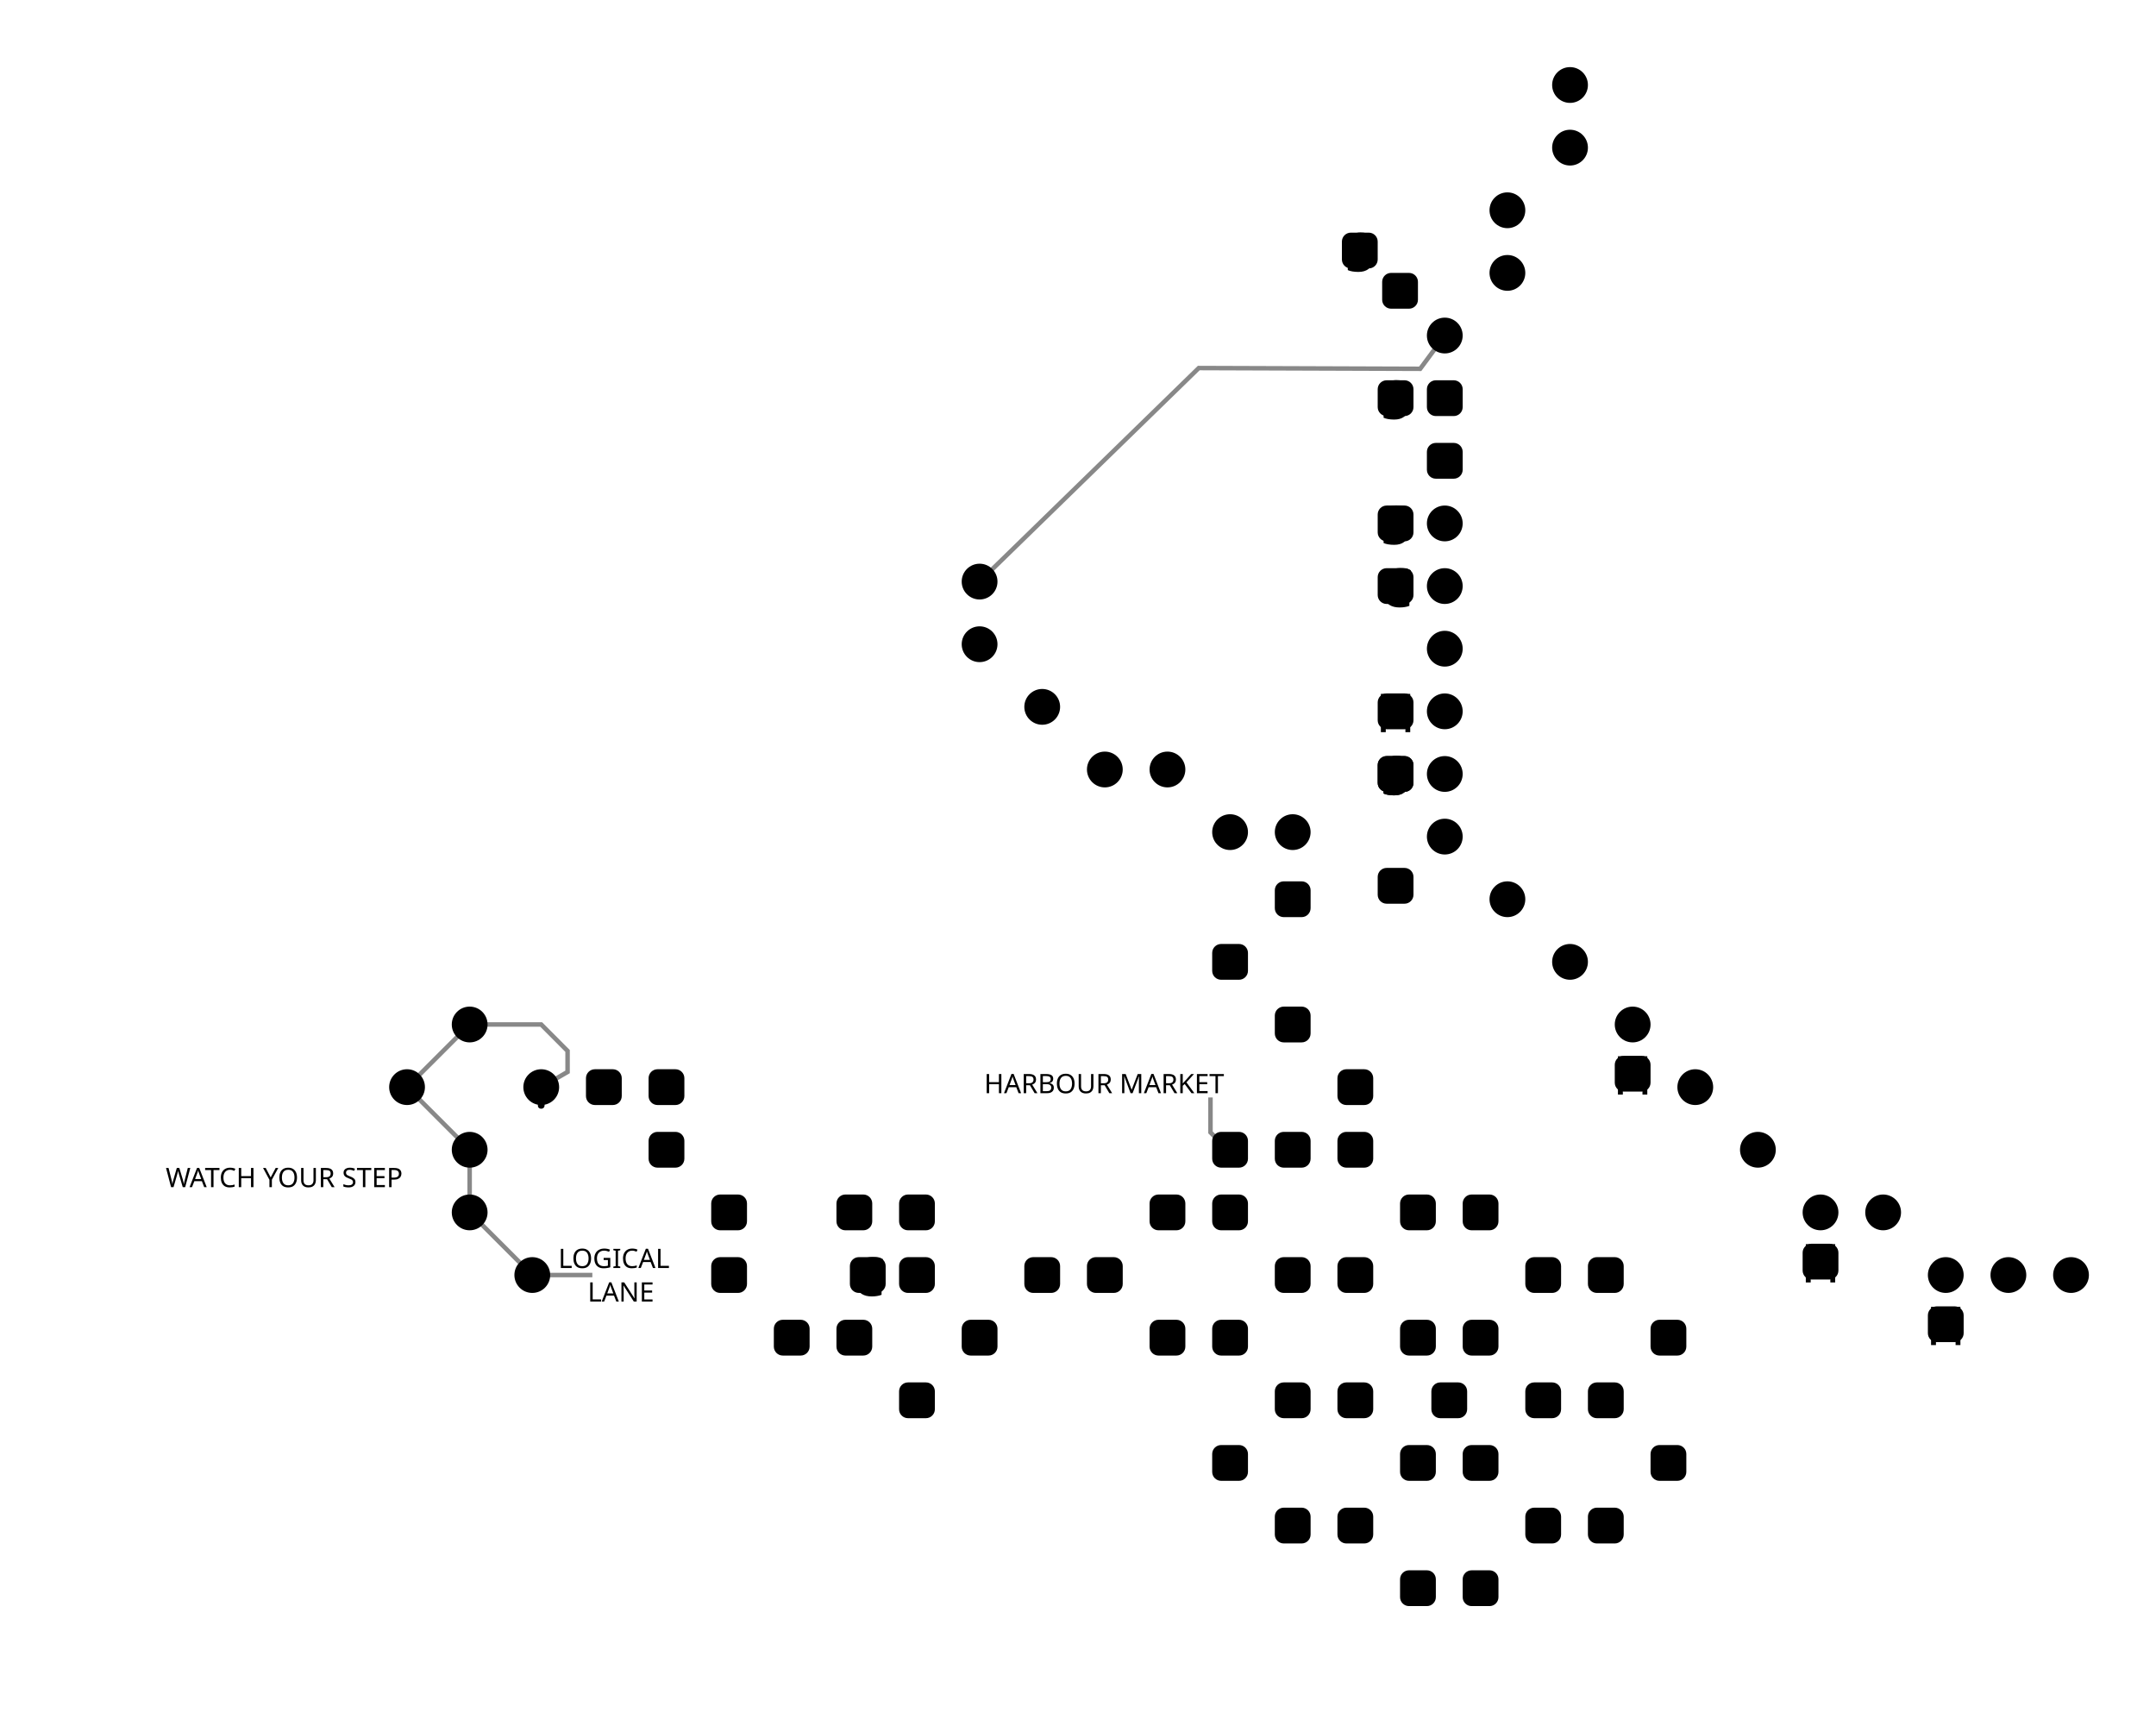
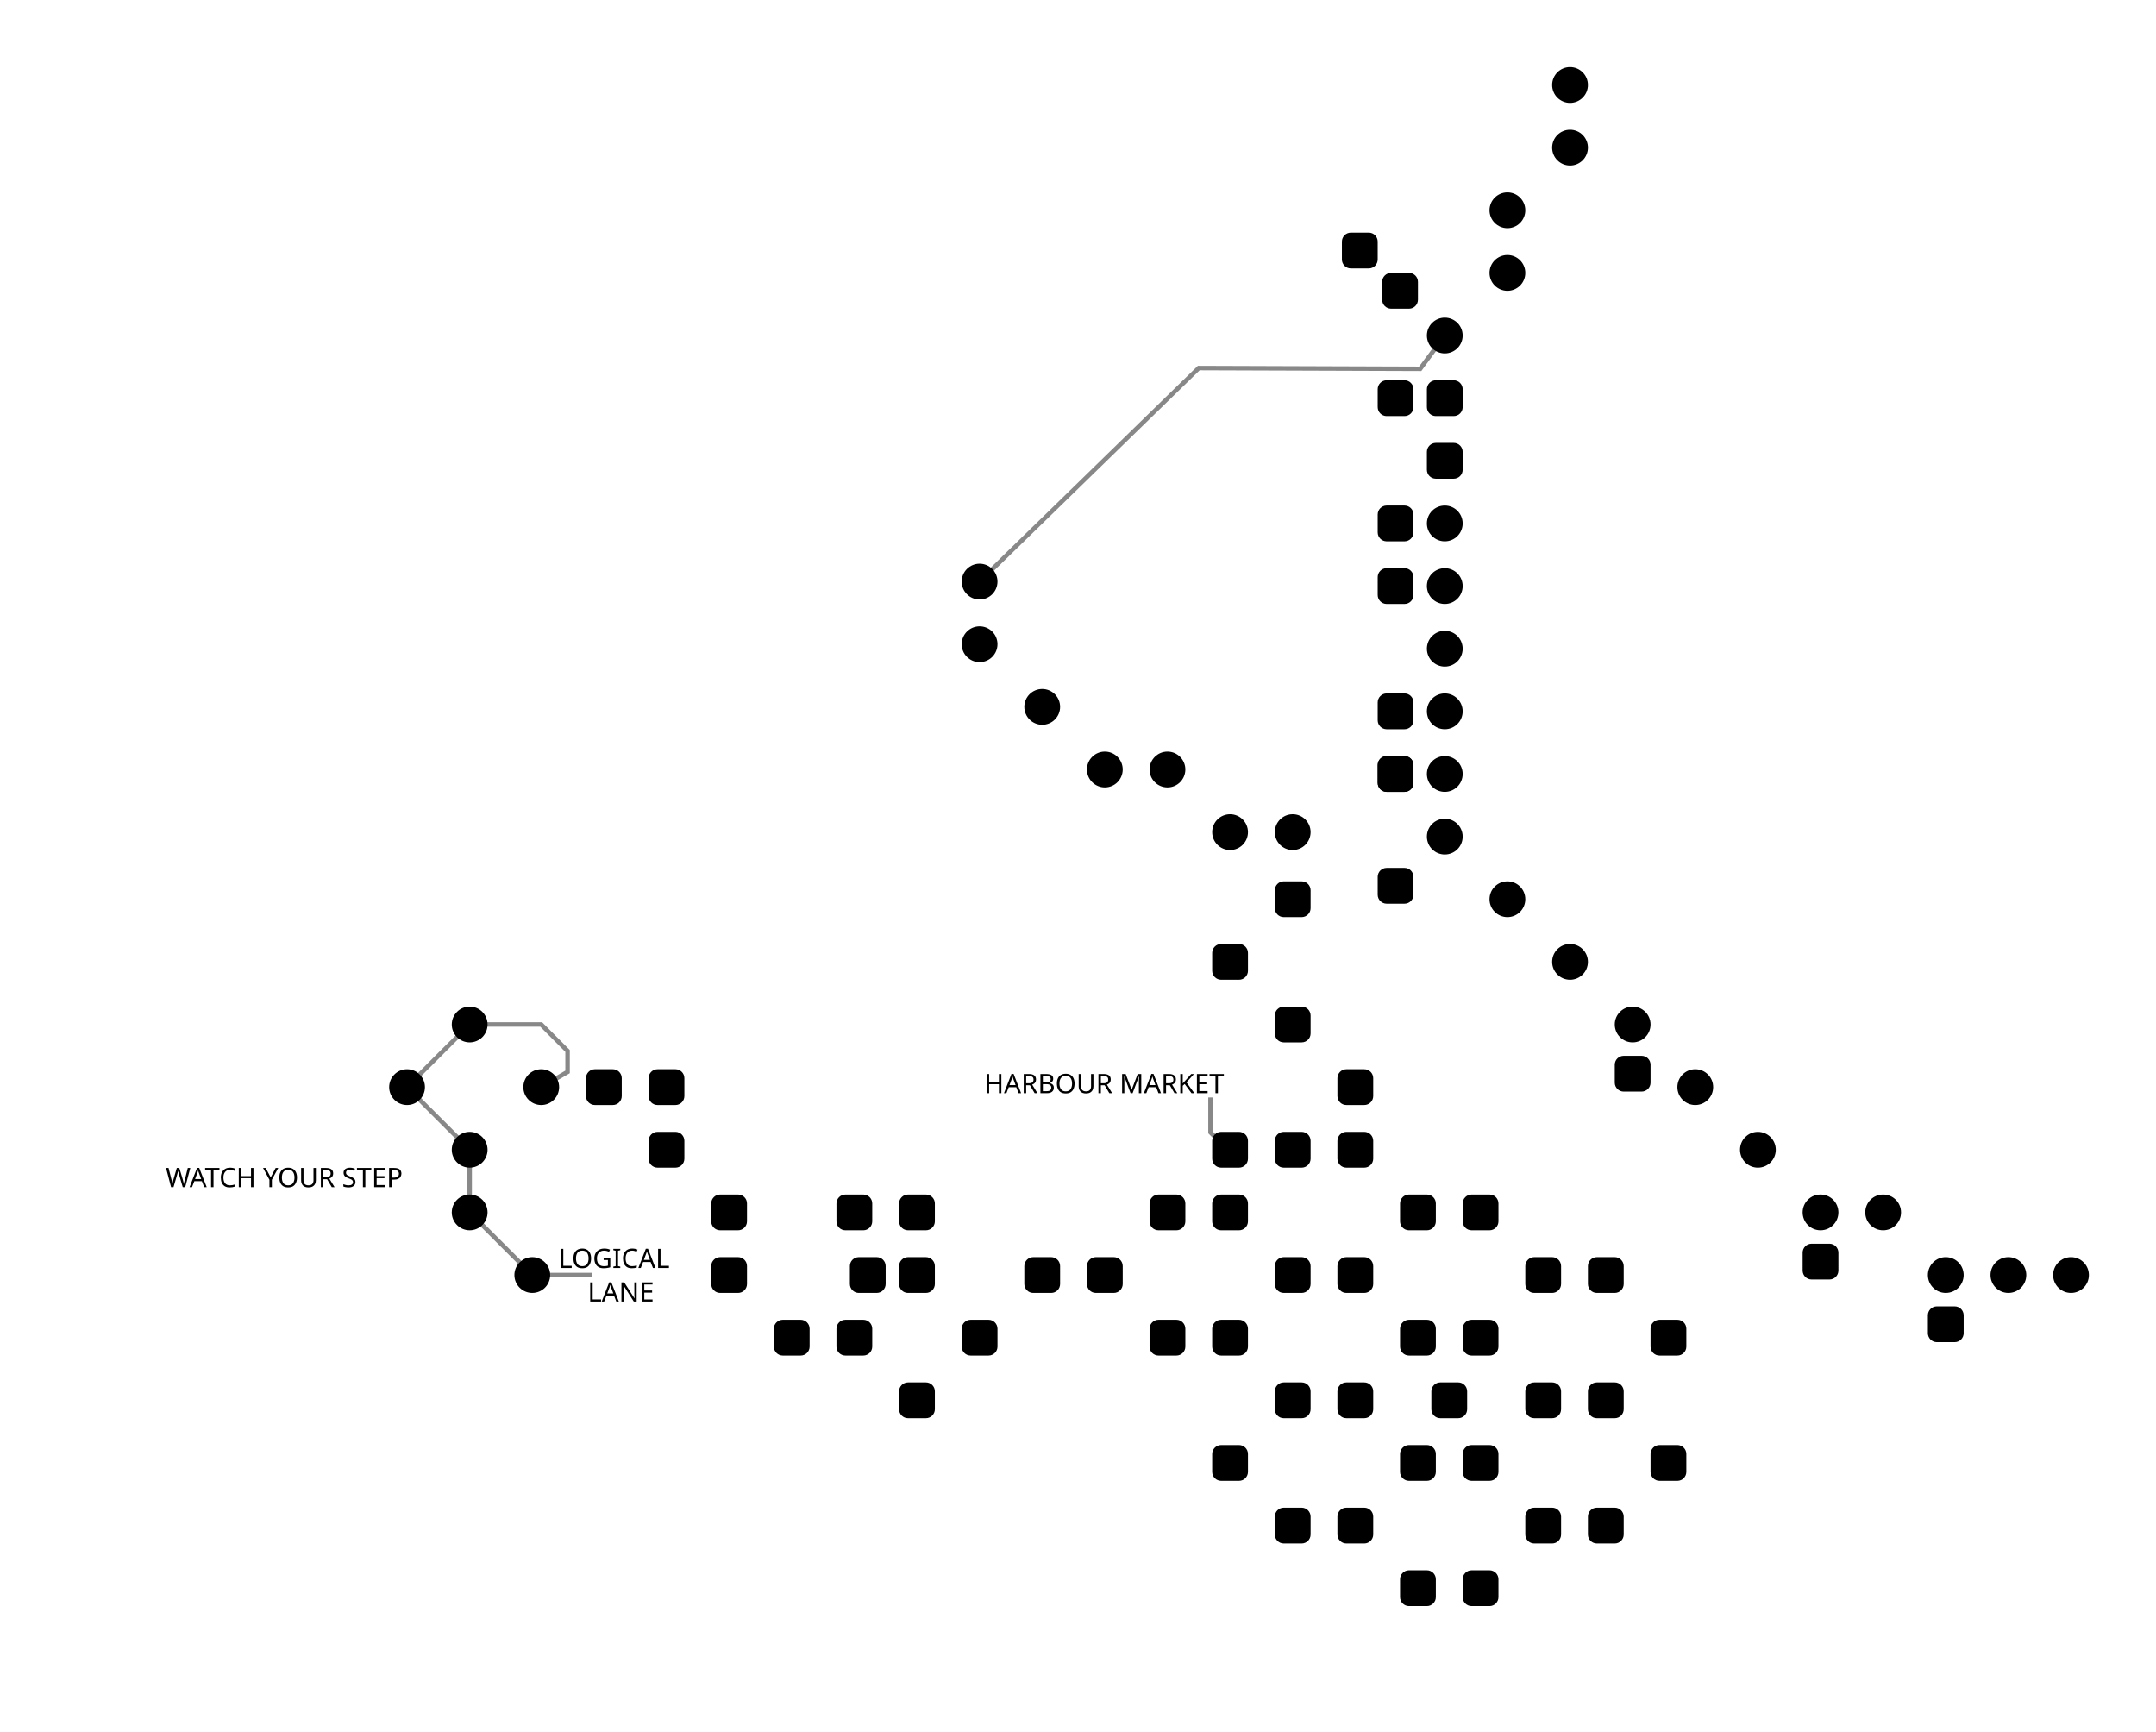
<svg xmlns="http://www.w3.org/2000/svg" viewBox="0 0 482 387" class="map-svg" data-map-id="26" version="1.1" id="svg9">
  <defs id="defs9" />
  <style id="inkscape-font-fix">
text, .map-label, .map-label-muted, .map-label-accent,
.lib-table, .lib-gap-label, .lib-book-label,
.lib-row-num, .lib-book-list, .room-type-label {
  font-family: "Noto Sans", sans-serif;
}
</style>
  <g id="layer-artwork">
    <text xml:space="preserve" x="67.443" y="265.35" id="text134-2" class="map-label-warning" text-anchor="middle" font-size="6px" style="font-family:'Noto Sans', sans-serif">
      <tspan x="67.443" y="265.35" style="font-style:normal;font-variant:normal;font-weight:normal;font-stretch:normal;font-family:NotoSans;-inkscape-font-specification:NotoSans" id="tspan134-06">WATCH YOUR STEP</tspan>
    </text>
    <path d="M 219,130 268,82.266 317.5,82.437 323,75" id="path9" class="exit" fill="none" stroke="#888888" />
    <text xml:space="preserve" x="250.742" y="244.35" id="text10" class="map-label" text-anchor="middle" font-size="6px" style="font-family:'Noto Sans', sans-serif">
      <tspan x="250.742" y="244.35" style="font-style:normal;font-variant:normal;font-weight:normal;font-stretch:normal;font-family:NotoSans;-inkscape-font-specification:NotoSans" id="tspan9">HARBOUR MARKET</tspan>
    </text>
    <path d="m 275,257.5 -4.379,-4.379 v -4.441 -3.378" id="path10" class="exit-offmap" fill="none" stroke="#888888" />
    <path d="m 121,243 5.887,-3.399 V 234.912 L 120.994,229 H 105 l -14,14 14,14 v 14 l 14,14" id="path11" class="exit" fill="none" stroke="#888888" />
    <text xml:space="preserve" x="142.709" y="283.425" id="text11" class="map-label" text-anchor="middle" font-size="6px" style="font-family:'Noto Sans', sans-serif">
      <tspan x="142.709" y="283.425" style="font-style:normal;font-variant:normal;font-weight:normal;font-stretch:normal;font-family:NotoSans;-inkscape-font-specification:NotoSans" id="tspan11">LOGICAL</tspan>
      <tspan x="142.709" y="290.925" style="font-style:normal;font-variant:normal;font-weight:normal;font-stretch:normal;font-family:NotoSans;-inkscape-font-specification:NotoSans" id="tspan12">LANE</tspan>
    </text>
    <path d="m 119,285 h 13.427" id="path12" class="exit-offmap" fill="none" stroke="#888888" />
  </g>
  <g id="layer-exits">
    <line id="edge-501c0b35601b8649c57bb98b8a1d6c2d1f1cea02-c0495c993b8ba463e6b3008a88f962ae28084582" class="exit exit-danger" x1="289" y1="285" x2="275" y2="299" />
    <line id="edge-c0495c993b8ba463e6b3008a88f962ae28084582-ddabfb40040805889125b223a2d679e0a9716fd2" class="exit exit-danger" x1="275" y1="299" x2="289" y2="313" />
    <line id="edge-468f6243998bda671161e6afe079ff5fac866fc1-ddabfb40040805889125b223a2d679e0a9716fd2" class="exit exit-danger" x1="303" y1="313" x2="289" y2="313" />
    <line id="edge-6ef15a8643f1515f8a96fb646dd8e2ab80bade15-ddabfb40040805889125b223a2d679e0a9716fd2" class="exit exit-danger" x1="275" y1="327" x2="289" y2="313" />
    <line id="edge-16a0b8c39025147f9f87cf860b76380af6c9e1d4-468f6243998bda671161e6afe079ff5fac866fc1" class="exit exit-danger" x1="317" y1="327" x2="303" y2="313" />
    <line id="edge-372dd28add7bfc7ed26f4da4047a501afcf24696-468f6243998bda671161e6afe079ff5fac866fc1" class="exit exit-danger" x1="317" y1="299" x2="303" y2="313" />
    <line id="edge-372dd28add7bfc7ed26f4da4047a501afcf24696-8c022638ba642395094bc4dc7ba0a3aaf64c02c1" class="exit exit-danger" x1="317" y1="299" x2="303" y2="285" />
    <line id="edge-372dd28add7bfc7ed26f4da4047a501afcf24696-d57af869e7ff7abe31ceb1245ccbc6d47df49b7b" class="exit exit-danger" x1="317" y1="299" x2="331" y2="299" />
    <line id="edge-1793722d05f49d48f28ce3a49e8b97d59158b916-d57af869e7ff7abe31ceb1245ccbc6d47df49b7b" class="exit exit-danger" x1="345" y1="285" x2="331" y2="299" />
    <line id="edge-a9734849233e5f97fd676676a9853b22b0cb22e8-d57af869e7ff7abe31ceb1245ccbc6d47df49b7b" class="exit exit-danger" x1="345" y1="313" x2="331" y2="299" />
    <line id="edge-4e6aef2cd732fb35c2c110d768605f4aa56194af-a9734849233e5f97fd676676a9853b22b0cb22e8" class="exit exit-danger" x1="331" y1="327" x2="345" y2="313" />
    <line id="edge-8048df6be9b61c0f49e988924185ce937a38814b-a9734849233e5f97fd676676a9853b22b0cb22e8" class="exit exit-danger" x1="359" y1="313" x2="345" y2="313" />
    <line id="edge-16a0b8c39025147f9f87cf860b76380af6c9e1d4-4e6aef2cd732fb35c2c110d768605f4aa56194af" class="exit exit-danger" x1="317" y1="327" x2="331" y2="327" />
    <line id="edge-4e6aef2cd732fb35c2c110d768605f4aa56194af-b9bb8741399c7bdf6836cb06148c2e7c4f033853" class="exit exit-danger" x1="331" y1="327" x2="345" y2="341" />
    <line id="edge-16a0b8c39025147f9f87cf860b76380af6c9e1d4-3fedc83188999bd20733ba77f02409aee8011127" class="exit exit-danger" x1="317" y1="327" x2="303" y2="341" />
    <line id="edge-033906622a542f9e0550608b86932dff52d7e8c2-6ef15a8643f1515f8a96fb646dd8e2ab80bade15" class="exit exit-danger" x1="289" y1="341" x2="275" y2="327" />
    <line id="edge-033906622a542f9e0550608b86932dff52d7e8c2-3fedc83188999bd20733ba77f02409aee8011127" class="exit exit-danger" x1="289" y1="341" x2="303" y2="341" />
    <line id="edge-03a3ca540e9c7fc9dfa914d213b974a0b207f596-3fedc83188999bd20733ba77f02409aee8011127" class="exit exit-danger" x1="317" y1="355" x2="303" y2="341" />
    <line id="edge-03a3ca540e9c7fc9dfa914d213b974a0b207f596-0663269ccae61f6b313cb378213c74131b394fbc" class="exit exit-danger" x1="317" y1="355" x2="331" y2="355" />
    <line id="edge-0663269ccae61f6b313cb378213c74131b394fbc-b9bb8741399c7bdf6836cb06148c2e7c4f033853" class="exit exit-danger" x1="331" y1="355" x2="345" y2="341" />
    <line id="edge-952786ea48134ac3505cbabb6567ef35fad13af8-b9bb8741399c7bdf6836cb06148c2e7c4f033853" class="exit exit-danger" x1="359" y1="341" x2="345" y2="341" />
    <line id="edge-952786ea48134ac3505cbabb6567ef35fad13af8-f026140904d9f0c910b4975b937b20189f225605" class="exit exit-danger" x1="359" y1="341" x2="373" y2="327" />
    <line id="edge-8048df6be9b61c0f49e988924185ce937a38814b-f026140904d9f0c910b4975b937b20189f225605" class="exit exit-danger" x1="359" y1="313" x2="373" y2="327" />
    <line id="edge-8048df6be9b61c0f49e988924185ce937a38814b-a184520b84e948f89e621ab50a500c47faefa920" class="exit exit-danger" x1="359" y1="313" x2="373" y2="299" />
    <line id="edge-a184520b84e948f89e621ab50a500c47faefa920-e28d07530ae163f93ade722c780ce897a4e93a15" class="exit exit-danger" x1="373" y1="299" x2="359" y2="285" />
    <line id="edge-1793722d05f49d48f28ce3a49e8b97d59158b916-e28d07530ae163f93ade722c780ce897a4e93a15" class="exit exit-danger" x1="345" y1="285" x2="359" y2="285" />
    <line id="edge-0b43758d635f631d46b1a1f041fd651e446856ca-1793722d05f49d48f28ce3a49e8b97d59158b916" class="exit exit-danger" x1="331" y1="271" x2="345" y2="285" />
    <line id="edge-0b43758d635f631d46b1a1f041fd651e446856ca-898b33dcc8da01ef21b064f66062ea2f89235f5f" class="exit exit-danger" x1="331" y1="271" x2="317" y2="271" />
    <line id="edge-898b33dcc8da01ef21b064f66062ea2f89235f5f-8c022638ba642395094bc4dc7ba0a3aaf64c02c1" class="exit exit-danger" x1="317" y1="271" x2="303" y2="285" />
    <line id="edge-501c0b35601b8649c57bb98b8a1d6c2d1f1cea02-8c022638ba642395094bc4dc7ba0a3aaf64c02c1" class="exit exit-danger" x1="289" y1="285" x2="303" y2="285" />
    null
    <line id="edge-39802dde6c5f57f02e92c291f9f9211525ed1d69-3e29c19dd668111104ff4913bdfe85e904341d1a" class="exit" x1="275" y1="271" x2="261" y2="271" />
    <line id="edge-39802dde6c5f57f02e92c291f9f9211525ed1d69-fdbc15970c3e18ca88452d963988f0a98f9edbda" class="exit" x1="275" y1="271" x2="289" y2="257" />
    <line id="edge-8b483f9fa0bea066a4b2a495115ce57fe46dd3e1-fdbc15970c3e18ca88452d963988f0a98f9edbda" class="exit" x1="303" y1="257" x2="289" y2="257" />
    <line id="edge-37b28e3e009a035f396b6b8529fff7c4a4889d16-8b483f9fa0bea066a4b2a495115ce57fe46dd3e1" class="exit" x1="303" y1="243" x2="303" y2="257" />
    <line id="edge-173f7ccbbdcea812e08e2a924667111b35321f69-37b28e3e009a035f396b6b8529fff7c4a4889d16" class="exit" x1="289" y1="229" x2="303" y2="243" />
    <line id="edge-173f7ccbbdcea812e08e2a924667111b35321f69-f6de9ec2dd9cf1d8bc1d51a377d5636d0210eb15" class="exit" x1="289" y1="229" x2="275" y2="215" />
    <line id="edge-d64ebbd7b3a917d0bf92a943d34ece8a721a42f8-f6de9ec2dd9cf1d8bc1d51a377d5636d0210eb15" class="exit" x1="289" y1="201" x2="275" y2="215" />
    <line id="edge-b13e511727849cb2959797eb50d98753ec5877b2-d64ebbd7b3a917d0bf92a943d34ece8a721a42f8" class="exit" x1="289" y1="186" x2="289" y2="201" />
    <line id="edge-3e29c19dd668111104ff4913bdfe85e904341d1a-ef8a2796e0dac01780ced9995713e9c6d442a538" class="exit" x1="261" y1="271" x2="247" y2="285" />
    <line id="edge-9109c7a1e7d8e1739a57cf467adeb641ea8e0d34-ef8a2796e0dac01780ced9995713e9c6d442a538" class="exit" x1="233" y1="285" x2="247" y2="285" />
    <line id="edge-ebff897af2b8bb6800a9a8636143099d0714be07-ef8a2796e0dac01780ced9995713e9c6d442a538" class="exit" x1="261" y1="299" x2="247" y2="285" />
    <line id="edge-7293bb0c452cecd7efa5c2a1543ab1e1a02a2208-9109c7a1e7d8e1739a57cf467adeb641ea8e0d34" class="exit" x1="219" y1="299" x2="233" y2="285" />
    <line id="edge-711ad1853e72b058844d9e91b8faffcfd5778d92-7293bb0c452cecd7efa5c2a1543ab1e1a02a2208" class="exit" x1="205" y1="313" x2="219" y2="299" />
    <line id="edge-7293bb0c452cecd7efa5c2a1543ab1e1a02a2208-f9ce084f015de9e960504303a11be80138326d9b" class="exit" x1="219" y1="299" x2="205" y2="285" />
    <line id="edge-31a6255c9d6a99f0c1c594a71c30c16f4a23a645-f9ce084f015de9e960504303a11be80138326d9b" class="exit" x1="205" y1="271" x2="205" y2="285" />
    <line id="edge-90190c6628f78df14c548873cf2cb00497ece9ff-f9ce084f015de9e960504303a11be80138326d9b" class="exit" x1="191" y1="271" x2="205" y2="285" />
    <line id="edge-52e0a516a03785134a1d642d30825cd0f738405a-711ad1853e72b058844d9e91b8faffcfd5778d92" class="exit" x1="191" y1="299" x2="205" y2="313" />
    <line id="edge-52e0a516a03785134a1d642d30825cd0f738405a-9a3cea60a2e618f8b1579bd2255db363dd918438" class="exit" x1="191" y1="299" x2="177" y2="299" />
    <line id="edge-856c202081eebef9a8cfbcae65ed2abe9be2d10b-9a3cea60a2e618f8b1579bd2255db363dd918438" class="exit" x1="163" y1="285" x2="177" y2="299" />
    <line id="edge-44919e1c7ce8f3a11132bc3be19aeb1485b91933-856c202081eebef9a8cfbcae65ed2abe9be2d10b" class="exit" x1="163" y1="271" x2="163" y2="285" />
    <line id="edge-2456857b2f93dd813521fe8d0ffceaa624694731-44919e1c7ce8f3a11132bc3be19aeb1485b91933" class="exit" x1="149" y1="257" x2="163" y2="271" />
    <line id="edge-2456857b2f93dd813521fe8d0ffceaa624694731-ae43222ca88d7f039a6c2b7118265f3ef7db8d85" class="exit" x1="149" y1="257" x2="149" y2="243" />
    <line id="edge-62318616516e96d4a562275933c88d1430ec035e-ae43222ca88d7f039a6c2b7118265f3ef7db8d85" class="exit" x1="135" y1="243" x2="149" y2="243" />
    <line id="edge-62318616516e96d4a562275933c88d1430ec035e-640fb7e333e01bca1260f0a7620c83555b26b044" class="exit" x1="135" y1="243" x2="121" y2="243" />
    null
    <line id="edge-c0495c993b8ba463e6b3008a88f962ae28084582-ebff897af2b8bb6800a9a8636143099d0714be07" class="exit" x1="275" y1="299" x2="261" y2="299" />
    <line id="edge-0c19cc2d90c3e7ce224fbc4deaf78cfea4c13fa3-31abb9a996aacfd6345d43b9b3f4801c41612ac7" class="exit" x1="379" y1="243" x2="365" y2="229" />
    <line id="edge-0c19cc2d90c3e7ce224fbc4deaf78cfea4c13fa3-cd63368c639e6fa5d5fb8740b211ba807eb78780" class="exit" x1="379" y1="243" x2="393" y2="257" />
    <line id="edge-cd63368c639e6fa5d5fb8740b211ba807eb78780-e4afb5808cc1349eb64947811a1e19649ef19d1d" class="exit" x1="393" y1="257" x2="407" y2="271" />
    <line id="edge-dad572d07a5758a9836bf1b95421a6bbd34ccfaa-e4afb5808cc1349eb64947811a1e19649ef19d1d" class="exit" x1="407" y1="282" x2="407" y2="271" />
    <line id="edge-e4afb5808cc1349eb64947811a1e19649ef19d1d-fa2542007a27bdc9b61c090cb24b8b5d889806e5" class="exit" x1="407" y1="271" x2="421" y2="271" />
    <line id="edge-dd18689aaebdb6165c8fc0fea3924da6d094d6f1-fa2542007a27bdc9b61c090cb24b8b5d889806e5" class="exit" x1="435" y1="285" x2="421" y2="271" />
    <line id="edge-8de46c7b24a9592ade865e2829c85a3beb82314f-dd18689aaebdb6165c8fc0fea3924da6d094d6f1" class="exit" x1="435" y1="296" x2="435" y2="285" />
    <line id="edge-b37afe37c46e2c63eba91cfd5c3a43b878842451-dd18689aaebdb6165c8fc0fea3924da6d094d6f1" class="exit" x1="449" y1="285" x2="435" y2="285" />
    <line id="edge-1d9bb699b7d7705b1cbecd1f19cdfb95778e465b-b37afe37c46e2c63eba91cfd5c3a43b878842451" class="exit" x1="463" y1="285" x2="449" y2="285" />
    <line id="edge-1dc31b88797192a4aac93a16c62141d050938147-31abb9a996aacfd6345d43b9b3f4801c41612ac7" class="exit" x1="351" y1="215" x2="365" y2="229" />
    <line id="edge-31abb9a996aacfd6345d43b9b3f4801c41612ac7-93c6c3ddc825f38d5bb26a7661cb39d233ec31a6" class="exit" x1="365" y1="229" x2="365" y2="240" />
    <line id="edge-1dc31b88797192a4aac93a16c62141d050938147-fdf158a35de185ff372b6cc6c3263481283e41fb" class="exit" x1="351" y1="215" x2="337" y2="201" />
    <line id="edge-0a241de1fd754be405b845746ba835d775fcdda4-fdf158a35de185ff372b6cc6c3263481283e41fb" class="exit" x1="323" y1="187" x2="337" y2="201" />
    <line id="edge-0a241de1fd754be405b845746ba835d775fcdda4-2a92be068d0e23f0ff233b5ac4c7655665cbc8e9" class="exit" x1="323" y1="187" x2="323" y2="173" />
    <line id="edge-0a241de1fd754be405b845746ba835d775fcdda4-e4d9861597f021392033f410b4eec96431d6ea6b" class="exit" x1="323" y1="187" x2="312" y2="198" />
    <line id="edge-2a92be068d0e23f0ff233b5ac4c7655665cbc8e9-3a3ee00fa372eb8b7e418306df8dc6a7a069fbd7" class="exit" x1="323" y1="173" x2="323" y2="159" />
    <line id="edge-2a92be068d0e23f0ff233b5ac4c7655665cbc8e9-3b408d9de897bd521a3ed60b15e9c30dd477cc19" class="exit" x1="323" y1="173" x2="312" y2="173" />
    <line id="edge-10fe6683c4d22fcc8b708403f41e9d1e5624ee7f-3a3ee00fa372eb8b7e418306df8dc6a7a069fbd7" class="exit" x1="323" y1="145" x2="323" y2="159" />
    <line id="edge-1f876aa3aaa891d42389565933df7a7e87a12b5f-3a3ee00fa372eb8b7e418306df8dc6a7a069fbd7" class="exit" x1="312" y1="159" x2="323" y2="159" />
    <line id="edge-10fe6683c4d22fcc8b708403f41e9d1e5624ee7f-b97ccfabaefe91a42716d8888ca0dd8936b72034" class="exit" x1="323" y1="145" x2="323" y2="131" />
    <line id="edge-15932c10ea08f900943a13e9dc2ae33b18563a37-b97ccfabaefe91a42716d8888ca0dd8936b72034" class="exit" x1="323" y1="117" x2="323" y2="131" />
    <line id="edge-4bd6556ec425bb83f0a4f1dcd7524800cf9da3d9-b97ccfabaefe91a42716d8888ca0dd8936b72034" class="exit" x1="312" y1="131" x2="323" y2="131" />
    <line id="edge-15932c10ea08f900943a13e9dc2ae33b18563a37-4f534de28d51b3240fe370167e492210201a471e" class="exit" x1="323" y1="117" x2="323" y2="103" />
    <line id="edge-15932c10ea08f900943a13e9dc2ae33b18563a37-97ec73f77e6d6e3dbe25dc24a6470018eeb06366" class="exit" x1="323" y1="117" x2="312" y2="117" />
    <line id="edge-4f534de28d51b3240fe370167e492210201a471e-a203385dca4cb328292120815f134c5cbf7302ef" class="exit" x1="323" y1="103" x2="323" y2="89" />
    <line id="edge-477014a446a7b4ac612e16a6c2bbeccc77153ca5-a203385dca4cb328292120815f134c5cbf7302ef" class="exit" x1="323" y1="75" x2="323" y2="89" />
    <line id="edge-9d96bfa919d0b541b4744b7007c8a01818c1aa2c-a203385dca4cb328292120815f134c5cbf7302ef" class="exit" x1="312" y1="89" x2="323" y2="89" />
    <line id="edge-477014a446a7b4ac612e16a6c2bbeccc77153ca5-4879cd396da3c8cfdde7a3e35942d0c9266bd6f8" class="exit" x1="323" y1="75" x2="313" y2="65" />
    <line id="edge-477014a446a7b4ac612e16a6c2bbeccc77153ca5-a8040429a13735a13c1e5f6e0eab12894eda20bf" class="exit" x1="323" y1="75" x2="337" y2="61" />
    <line id="edge-58f11d56fb48becc0fbc1d1ee7ead62d2d7d96df-a8040429a13735a13c1e5f6e0eab12894eda20bf" class="exit" x1="337" y1="47" x2="337" y2="61" />
    <line id="edge-58f11d56fb48becc0fbc1d1ee7ead62d2d7d96df-7dd2dec22548a78e410838fff3b6deee603b5045" class="exit" x1="337" y1="47" x2="351" y2="33" />
    <line id="edge-5132416accc61c44e9943fc6f2bdfc89f0ab594f-7dd2dec22548a78e410838fff3b6deee603b5045" class="exit" x1="351" y1="19" x2="351" y2="33" />
    <line id="edge-4879cd396da3c8cfdde7a3e35942d0c9266bd6f8-c11ada54b46b64627fc0bb9c45fd8271c7ee4a6d" class="exit" x1="313" y1="65" x2="304" y2="56" />
    <line id="edge-19bb65e483717ba967c7b50b35450af465cff668-d4c97c9239e93410d4c4a4d360a10a9d3be5a20c" class="exit" x1="219" y1="144" x2="219" y2="130" />
    <line id="edge-19bb65e483717ba967c7b50b35450af465cff668-99723c5578b4e6c877262b5472a6663836331789" class="exit" x1="219" y1="144" x2="233" y2="158" />
    <line id="edge-4f71d7669aefe173be1e292f874fed06dd59a75a-99723c5578b4e6c877262b5472a6663836331789" class="exit" x1="247" y1="172" x2="233" y2="158" />
    <line id="edge-4f71d7669aefe173be1e292f874fed06dd59a75a-a83c9b5d451fd3500cbe9e31873e51aa233e548f" class="exit" x1="247" y1="172" x2="261" y2="172" />
    <line id="edge-47c818f56ac9a2badc86071b6987b9bfff50ba27-a83c9b5d451fd3500cbe9e31873e51aa233e548f" class="exit" x1="275" y1="186" x2="261" y2="172" />
    <line id="edge-47c818f56ac9a2badc86071b6987b9bfff50ba27-b13e511727849cb2959797eb50d98753ec5877b2" class="exit" x1="275" y1="186" x2="289" y2="186" />
    null
  </g>
  <g id="layer-rooms">
    <rect id="room-6d022438847de9f631b5da5371ea5b6980fd4353" class="room indoor" data-label="musty tunnel" x="271" y="253" width="8" height="8" rx="2" />
    <polygon class="stair-symbol" points="275,260 272.5,255 277.5,255" />
    <rect id="room-39802dde6c5f57f02e92c291f9f9211525ed1d69" class="room indoor" data-label="tunnel next to a ladder" x="271" y="267" width="8" height="8" rx="2" />
    <polygon class="stair-symbol" points="275,268 272.5,273 277.5,273" />
    <rect id="room-fdbc15970c3e18ca88452d963988f0a98f9edbda" class="room indoor" data-label="crumbling tunnel" x="285" y="253" width="8" height="8" rx="2" />
    <rect id="room-8b483f9fa0bea066a4b2a495115ce57fe46dd3e1" class="room indoor" data-label="mushroomy tunnel" x="299" y="253" width="8" height="8" rx="2" />
    <rect id="room-37b28e3e009a035f396b6b8529fff7c4a4889d16" class="room indoor" data-label="holey tunnel" x="299" y="239" width="8" height="8" rx="2" />
    <rect id="room-173f7ccbbdcea812e08e2a924667111b35321f69" class="room indoor" data-label="stream in a tunnel" x="285" y="225" width="8" height="8" rx="2" />
    <rect id="room-f6de9ec2dd9cf1d8bc1d51a377d5636d0210eb15" class="room indoor" data-label="mouldy tunnel" x="271" y="211" width="8" height="8" rx="2" />
    <rect id="room-d64ebbd7b3a917d0bf92a943d34ece8a721a42f8" class="room indoor" data-label="rubbish blocked tunnel" x="285" y="197" width="8" height="8" rx="2" />
    <rect id="room-3e29c19dd668111104ff4913bdfe85e904341d1a" class="room indoor" data-label="mysterious tunnel" x="257" y="267" width="8" height="8" rx="2" />
    <rect id="room-ef8a2796e0dac01780ced9995713e9c6d442a538" class="room indoor" data-label="clean tunnel" x="243" y="281" width="8" height="8" rx="2" />
    <rect id="room-9109c7a1e7d8e1739a57cf467adeb641ea8e0d34" class="room indoor" data-label="musty tunnel" x="229" y="281" width="8" height="8" rx="2" />
    <rect id="room-7293bb0c452cecd7efa5c2a1543ab1e1a02a2208" class="room indoor" data-label="tunnel" x="215" y="295" width="8" height="8" rx="2" />
    <rect id="room-f9ce084f015de9e960504303a11be80138326d9b" class="room indoor" data-label="vast cavern" x="201" y="281" width="8" height="8" rx="2" />
    <rect id="room-711ad1853e72b058844d9e91b8faffcfd5778d92" class="room indoor" data-label="sharp bend in the tunnel" x="201" y="309" width="8" height="8" rx="2" />
    <rect id="room-52e0a516a03785134a1d642d30825cd0f738405a" class="room indoor" data-label="cramped tunnel" x="187" y="295" width="8" height="8" rx="2" />
    <rect id="room-9a3cea60a2e618f8b1579bd2255db363dd918438" class="room indoor" data-label="lightly luminescent tunnel" x="173" y="295" width="8" height="8" rx="2" />
    <rect id="room-856c202081eebef9a8cfbcae65ed2abe9be2d10b" class="room indoor" data-label="tunnel near a rocky outcropping" x="159" y="281" width="8" height="8" rx="2" />
    <rect id="room-44919e1c7ce8f3a11132bc3be19aeb1485b91933" class="room indoor" data-label="musty tunnel" x="159" y="267" width="8" height="8" rx="2" />
    <rect id="room-2456857b2f93dd813521fe8d0ffceaa624694731" class="room indoor" data-label="musty tunnel" x="145" y="253" width="8" height="8" rx="2" />
    <rect id="room-ae43222ca88d7f039a6c2b7118265f3ef7db8d85" class="room indoor" data-label="mossy tunnel" x="145" y="239" width="8" height="8" rx="2" />
    <rect id="room-62318616516e96d4a562275933c88d1430ec035e" class="room indoor" data-label="end of a tunnel" x="131" y="239" width="8" height="8" rx="2" />
    <circle id="room-640fb7e333e01bca1260f0a7620c83555b26b044" class="room outdoor room-mission" data-label="mysterious cove" cx="121" cy="243" r="4" />
-     <text class="room-type-label" x="121" y="243" text-anchor="middle" dominant-baseline="central">!</text>
+     <text class="room-type-label" font-size="4.5" x="121" y="243" text-anchor="middle" dominant-baseline="central">!</text>
    <circle id="room-c1cca17cdf028a00dcc9cb479d01bbb8bfb65e5b" class="room outdoor" data-label="treacherous cliff path" cx="105" cy="229" r="4" />
    <polygon class="stair-symbol" points="105,232 102.5,227 107.5,227" />
    <rect id="room-ebff897af2b8bb6800a9a8636143099d0714be07" class="room indoor" data-label="dingy tunnel" x="257" y="295" width="8" height="8" rx="2" />
    <rect id="room-c0495c993b8ba463e6b3008a88f962ae28084582" class="room indoor danger" data-label="dingy tunnel" x="271" y="295" width="8" height="8" rx="2" />
    <rect id="room-ddabfb40040805889125b223a2d679e0a9716fd2" class="room indoor danger" data-label="dingy tunnel" x="285" y="309" width="8" height="8" rx="2" />
    <rect id="room-468f6243998bda671161e6afe079ff5fac866fc1" class="room indoor danger" data-label="small chamber" x="299" y="309" width="8" height="8" rx="2" />
    <rect id="room-372dd28add7bfc7ed26f4da4047a501afcf24696" class="room indoor danger" data-label="dingy tunnel" x="313" y="295" width="8" height="8" rx="2" />
    <rect id="room-d57af869e7ff7abe31ceb1245ccbc6d47df49b7b" class="room indoor danger" data-label="dingy tunnel" x="327" y="295" width="8" height="8" rx="2" />
    <rect id="room-a9734849233e5f97fd676676a9853b22b0cb22e8" class="room indoor danger" data-label="dingy tunnel" x="341" y="309" width="8" height="8" rx="2" />
    <rect id="room-4e6aef2cd732fb35c2c110d768605f4aa56194af" class="room indoor danger" data-label="dingy tunnel" x="327" y="323" width="8" height="8" rx="2" />
    <rect id="room-16a0b8c39025147f9f87cf860b76380af6c9e1d4" class="room indoor danger" data-label="dingy tunnel" x="313" y="323" width="8" height="8" rx="2" />
    <rect id="room-6ef15a8643f1515f8a96fb646dd8e2ab80bade15" class="room indoor danger" data-label="dingy tunnel" x="271" y="323" width="8" height="8" rx="2" />
    <rect id="room-033906622a542f9e0550608b86932dff52d7e8c2" class="room indoor danger" data-label="dingy tunnel" x="285" y="337" width="8" height="8" rx="2" />
    <rect id="room-3fedc83188999bd20733ba77f02409aee8011127" class="room indoor danger" data-label="dingy tunnel" x="299" y="337" width="8" height="8" rx="2" />
    <rect id="room-03a3ca540e9c7fc9dfa914d213b974a0b207f596" class="room indoor danger" data-label="dingy tunnel" x="313" y="351" width="8" height="8" rx="2" />
    <rect id="room-0663269ccae61f6b313cb378213c74131b394fbc" class="room indoor danger" data-label="small chamber" x="327" y="351" width="8" height="8" rx="2" />
    <rect id="room-b9bb8741399c7bdf6836cb06148c2e7c4f033853" class="room indoor danger" data-label="dingy tunnel" x="341" y="337" width="8" height="8" rx="2" />
    <rect id="room-952786ea48134ac3505cbabb6567ef35fad13af8" class="room indoor danger" data-label="dingy tunnel" x="355" y="337" width="8" height="8" rx="2" />
    <rect id="room-f026140904d9f0c910b4975b937b20189f225605" class="room indoor danger" data-label="dingy tunnel" x="369" y="323" width="8" height="8" rx="2" />
    <rect id="room-8048df6be9b61c0f49e988924185ce937a38814b" class="room indoor danger" data-label="dingy tunnel" x="355" y="309" width="8" height="8" rx="2" />
    <rect id="room-a184520b84e948f89e621ab50a500c47faefa920" class="room indoor danger" data-label="small chamber" x="369" y="295" width="8" height="8" rx="2" />
    <rect id="room-e28d07530ae163f93ade722c780ce897a4e93a15" class="room indoor danger" data-label="dingy tunnel" x="355" y="281" width="8" height="8" rx="2" />
    <rect id="room-1793722d05f49d48f28ce3a49e8b97d59158b916" class="room indoor danger" data-label="dingy tunnel" x="341" y="281" width="8" height="8" rx="2" />
    <rect id="room-0b43758d635f631d46b1a1f041fd651e446856ca" class="room indoor danger" data-label="dingy tunnel" x="327" y="267" width="8" height="8" rx="2" />
    <rect id="room-898b33dcc8da01ef21b064f66062ea2f89235f5f" class="room indoor danger" data-label="dingy tunnel" x="313" y="267" width="8" height="8" rx="2" />
    <rect id="room-8c022638ba642395094bc4dc7ba0a3aaf64c02c1" class="room indoor danger" data-label="dingy tunnel" x="299" y="281" width="8" height="8" rx="2" />
    <rect id="room-501c0b35601b8649c57bb98b8a1d6c2d1f1cea02" class="room indoor danger" data-label="dingy tunnel" x="285" y="281" width="8" height="8" rx="2" />
    <circle id="room-0c19cc2d90c3e7ce224fbc4deaf78cfea4c13fa3" class="room outdoor" data-label="walkway, below the Ephebian Harbour Market" cx="379" cy="243" r="4" />
    <circle id="room-cd63368c639e6fa5d5fb8740b211ba807eb78780" class="room outdoor" data-label="walkway around the Ephebian harbour" cx="393" cy="257" r="4" />
    <circle id="room-e4afb5808cc1349eb64947811a1e19649ef19d1d" class="room outdoor" data-label="walkway around the Ephebian harbour" cx="407" cy="271" r="4" />
    <rect id="room-dad572d07a5758a9836bf1b95421a6bbd34ccfaa" class="room indoor room-house" data-label="hut" x="403" y="278" width="8" height="8" rx="2" />
-     <text class="room-type-label" x="407" y="282" text-anchor="middle" dominant-baseline="central">H</text>
+     <text class="room-type-label" font-size="4.5" x="407" y="282" text-anchor="middle" dominant-baseline="central">H</text>
    <circle id="room-fa2542007a27bdc9b61c090cb24b8b5d889806e5" class="room outdoor" data-label="wooden walkway by the Ephebian harbour" cx="421" cy="271" r="4" />
    <circle id="room-dd18689aaebdb6165c8fc0fea3924da6d094d6f1" class="room outdoor" data-label="wooden walkway in the bay of Ephebe" cx="435" cy="285" r="4" />
    <rect id="room-8de46c7b24a9592ade865e2829c85a3beb82314f" class="room indoor room-house" data-label="hut" x="431" y="292" width="8" height="8" rx="2" />
-     <text class="room-type-label" x="435" y="296" text-anchor="middle" dominant-baseline="central">H</text>
+     <text class="room-type-label" font-size="4.5" x="435" y="296" text-anchor="middle" dominant-baseline="central">H</text>
    <circle id="room-b37afe37c46e2c63eba91cfd5c3a43b878842451" class="room outdoor" data-label="quiet stretch of the Ephebian harbour walkway" cx="449" cy="285" r="4" />
    <circle id="room-1d9bb699b7d7705b1cbecd1f19cdfb95778e465b" class="room outdoor" data-label="eastern end of the walkway in the Ephebian harbour" cx="463" cy="285" r="4" />
    <circle id="room-31abb9a996aacfd6345d43b9b3f4801c41612ac7" class="room outdoor" data-label="Ephebian harbour walkway, below the Harbour Market" cx="365" cy="229" r="4" />
    <rect id="room-93c6c3ddc825f38d5bb26a7661cb39d233ec31a6" class="room indoor room-house" data-label="hut" x="361" y="236" width="8" height="8" rx="2" />
-     <text class="room-type-label" x="365" y="240" text-anchor="middle" dominant-baseline="central">H</text>
+     <text class="room-type-label" font-size="4.5" x="365" y="240" text-anchor="middle" dominant-baseline="central">H</text>
    <circle id="room-1dc31b88797192a4aac93a16c62141d050938147" class="room outdoor" data-label="walkway around the Ephebian harbour" cx="351" cy="215" r="4" />
    <circle id="room-fdf158a35de185ff372b6cc6c3263481283e41fb" class="room outdoor" data-label="walkway around the Ephebian harbour" cx="337" cy="201" r="4" />
    <circle id="room-0a241de1fd754be405b845746ba835d775fcdda4" class="room outdoor" data-label="walkway below Dockside Walk" cx="323" cy="187" r="4" />
    <circle id="room-2a92be068d0e23f0ff233b5ac4c7655665cbc8e9" class="room outdoor" data-label="walkway below Dockside Walk" cx="323" cy="173" r="4" />
    <circle id="room-3a3ee00fa372eb8b7e418306df8dc6a7a069fbd7" class="room outdoor" data-label="below Dockside Walk" cx="323" cy="159" r="4" />
    <rect id="room-1f876aa3aaa891d42389565933df7a7e87a12b5f" class="room indoor room-house" data-label="hut" x="308" y="155" width="8" height="8" rx="2" />
-     <text class="room-type-label" x="312" y="159" text-anchor="middle" dominant-baseline="central">H</text>
+     <text class="room-type-label" font-size="4.5" x="312" y="159" text-anchor="middle" dominant-baseline="central">H</text>
    <circle id="room-10fe6683c4d22fcc8b708403f41e9d1e5624ee7f" class="room outdoor" data-label="below the centre of Dockside Market" cx="323" cy="145" r="4" />
    <circle id="room-b97ccfabaefe91a42716d8888ca0dd8936b72034" class="room outdoor" data-label="below the north end of Dockside Market" cx="323" cy="131" r="4" />
    <rect id="room-4bd6556ec425bb83f0a4f1dcd7524800cf9da3d9" class="room indoor room-clothes" data-label="small shoe shop" x="308" y="127" width="8" height="8" rx="2" />
-     <text class="room-type-label" x="312" y="131" text-anchor="middle" dominant-baseline="central">C</text>
+     <text class="room-type-label" font-size="4.5" x="312" y="131" text-anchor="middle" dominant-baseline="central">C</text>
    <circle id="room-15932c10ea08f900943a13e9dc2ae33b18563a37" class="room outdoor" data-label="below the north end of Dockside Market" cx="323" cy="117" r="4" />
    <rect id="room-97ec73f77e6d6e3dbe25dc24a6470018eeb06366" class="room indoor room-shop" data-label="small paint shop" x="308" y="113" width="8" height="8" rx="2" />
-     <text class="room-type-label" x="312" y="117" text-anchor="middle" dominant-baseline="central">S</text>
+     <text class="room-type-label" font-size="4.5" x="312" y="117" text-anchor="middle" dominant-baseline="central">S</text>
    <rect id="room-4f534de28d51b3240fe370167e492210201a471e" class="room indoor" data-label="below a pier" x="319" y="99" width="8" height="8" rx="2" />
    <rect id="room-a203385dca4cb328292120815f134c5cbf7302ef" class="room indoor" data-label="below a pier" x="319" y="85" width="8" height="8" rx="2" />
    <rect id="room-9d96bfa919d0b541b4744b7007c8a01818c1aa2c" class="room indoor room-shop" data-label="small fish stall" x="308" y="85" width="8" height="8" rx="2" />
-     <text class="room-type-label" x="312" y="89" text-anchor="middle" dominant-baseline="central">S</text>
+     <text class="room-type-label" font-size="4.5" x="312" y="89" text-anchor="middle" dominant-baseline="central">S</text>
    <circle id="room-477014a446a7b4ac612e16a6c2bbeccc77153ca5" class="room outdoor" data-label="wooden walkway just north of some piers" cx="323" cy="75" r="4" />
    <circle id="room-a8040429a13735a13c1e5f6e0eab12894eda20bf" class="room outdoor" data-label="near the northwest end of the Ephebian harbour" cx="337" cy="61" r="4" />
    <circle id="room-58f11d56fb48becc0fbc1d1ee7ead62d2d7d96df" class="room outdoor" data-label="near the northwest end of the Ephebian harbour" cx="337" cy="47" r="4" />
    <circle id="room-7dd2dec22548a78e410838fff3b6deee603b5045" class="room outdoor" data-label="near the north end of the harbour walkway" cx="351" cy="33" r="4" />
    <circle id="room-5132416accc61c44e9943fc6f2bdfc89f0ab594f" class="room outdoor" data-label="north end of a wooden walkway, near the lighthouse" cx="351" cy="19" r="4" />
    <rect id="room-4879cd396da3c8cfdde7a3e35942d0c9266bd6f8" class="room indoor" data-label="swimwear shop in a damp cave" x="309" y="61" width="8" height="8" rx="2" />
    <rect id="room-c11ada54b46b64627fc0bb9c45fd8271c7ee4a6d" class="room indoor room-shop" data-label="back of a damp cave" x="300" y="52" width="8" height="8" rx="2" />
-     <text class="room-type-label" x="304" y="56" text-anchor="middle" dominant-baseline="central">S</text>
+     <text class="room-type-label" font-size="4.5" x="304" y="56" text-anchor="middle" dominant-baseline="central">S</text>
    <circle id="room-d4c97c9239e93410d4c4a4d360a10a9d3be5a20c" class="room outdoor" data-label="grimy underdock" cx="219" cy="130" r="4" />
    <circle id="room-19bb65e483717ba967c7b50b35450af465cff668" class="room outdoor" data-label="grimy underdock" cx="219" cy="144" r="4" />
    <circle id="room-99723c5578b4e6c877262b5472a6663836331789" class="room outdoor" data-label="grimy underdock" cx="233" cy="158" r="4" />
    <circle id="room-4f71d7669aefe173be1e292f874fed06dd59a75a" class="room outdoor" data-label="grimy underdock" cx="247" cy="172" r="4" />
    <circle id="room-a83c9b5d451fd3500cbe9e31873e51aa233e548f" class="room outdoor" data-label="grimy underdock" cx="261" cy="172" r="4" />
    <circle id="room-47c818f56ac9a2badc86071b6987b9bfff50ba27" class="room outdoor" data-label="grimy underdock" cx="275" cy="186" r="4" />
    <circle id="room-b13e511727849cb2959797eb50d98753ec5877b2" class="room outdoor" data-label="grimy underdock" cx="289" cy="186" r="4" />
    <rect id="room-31a6255c9d6a99f0c1c594a71c30c16f4a23a645" class="room indoor" data-label="small cave" x="201" y="267" width="8" height="8" rx="2" />
    <rect id="room-90190c6628f78df14c548873cf2cb00497ece9ff" class="room indoor" data-label="large open cave" x="187" y="267" width="8" height="8" rx="2" />
    <rect id="room-886a1404021cdfb21668823aa0ab2cefd05fbcd1" class="room indoor danger" data-label="hidey hole" x="320" y="309" width="8" height="8" rx="2" />
    <circle id="room-9b796c53c89a0078c5873fe0a289da3112fad2d9" class="room outdoor" data-label="treacherous cliff path" cx="91" cy="243" r="4" />
    <circle id="room-b62c32cd97244ebefdc18a3c13c783e5f87a99c2" class="room outdoor" data-label="treacherous cliff path" cx="105" cy="257" r="4" />
    <circle id="room-8a36b03bef592e7e6da4479d9eb490f7a8b35b5f" class="room outdoor" data-label="treacherous cliff path" cx="105" cy="271" r="4" />
    <circle id="room-7e310d460c58fd930642c247bb98d09c047bcf3e" class="room outdoor" data-label="treacherous cliff path" cx="119" cy="285" r="4" />
    <rect id="room-71b96a26e4e807b67accd26c407a0f9820dc4f33" class="room indoor room-clothes" data-label="small shop" x="190" y="281" width="8" height="8" rx="2" />
-     <text class="room-type-label" x="194" y="285" text-anchor="middle" dominant-baseline="central">C</text>
+     <text class="room-type-label" font-size="4.5" x="194" y="285" text-anchor="middle" dominant-baseline="central">C</text>
    <rect id="room-e4d9861597f021392033f410b4eec96431d6ea6b" class="room indoor" data-label="sand-filled shack" x="308" y="194" width="8" height="8" rx="2" />
    <rect id="room-3b408d9de897bd521a3ed60b15e9c30dd477cc19" class="room indoor room-shop" data-label="dank shop" x="308" y="169" width="8" height="8" rx="2" />
-     <text class="room-type-label" x="312" y="173" text-anchor="middle" dominant-baseline="central">S</text>
+     <text class="room-type-label" font-size="4.5" x="312" y="173" text-anchor="middle" dominant-baseline="central">S</text>
    <rect id="room-53b277e30e63adab00b42e6f3a72138ecc87bbde" class="room indoor room-shop" data-label="shadowed basement" x="308" y="169" width="8" height="8" rx="2" />
-     <text class="room-type-label" x="312" y="173" text-anchor="middle" dominant-baseline="central">S</text>
+     <text class="room-type-label" font-size="4.5" x="312" y="173" text-anchor="middle" dominant-baseline="central">S</text>
  </g>
  <g id="layer-room-labels" />
  <g id="layer-labels">
    
  </g>
</svg>
